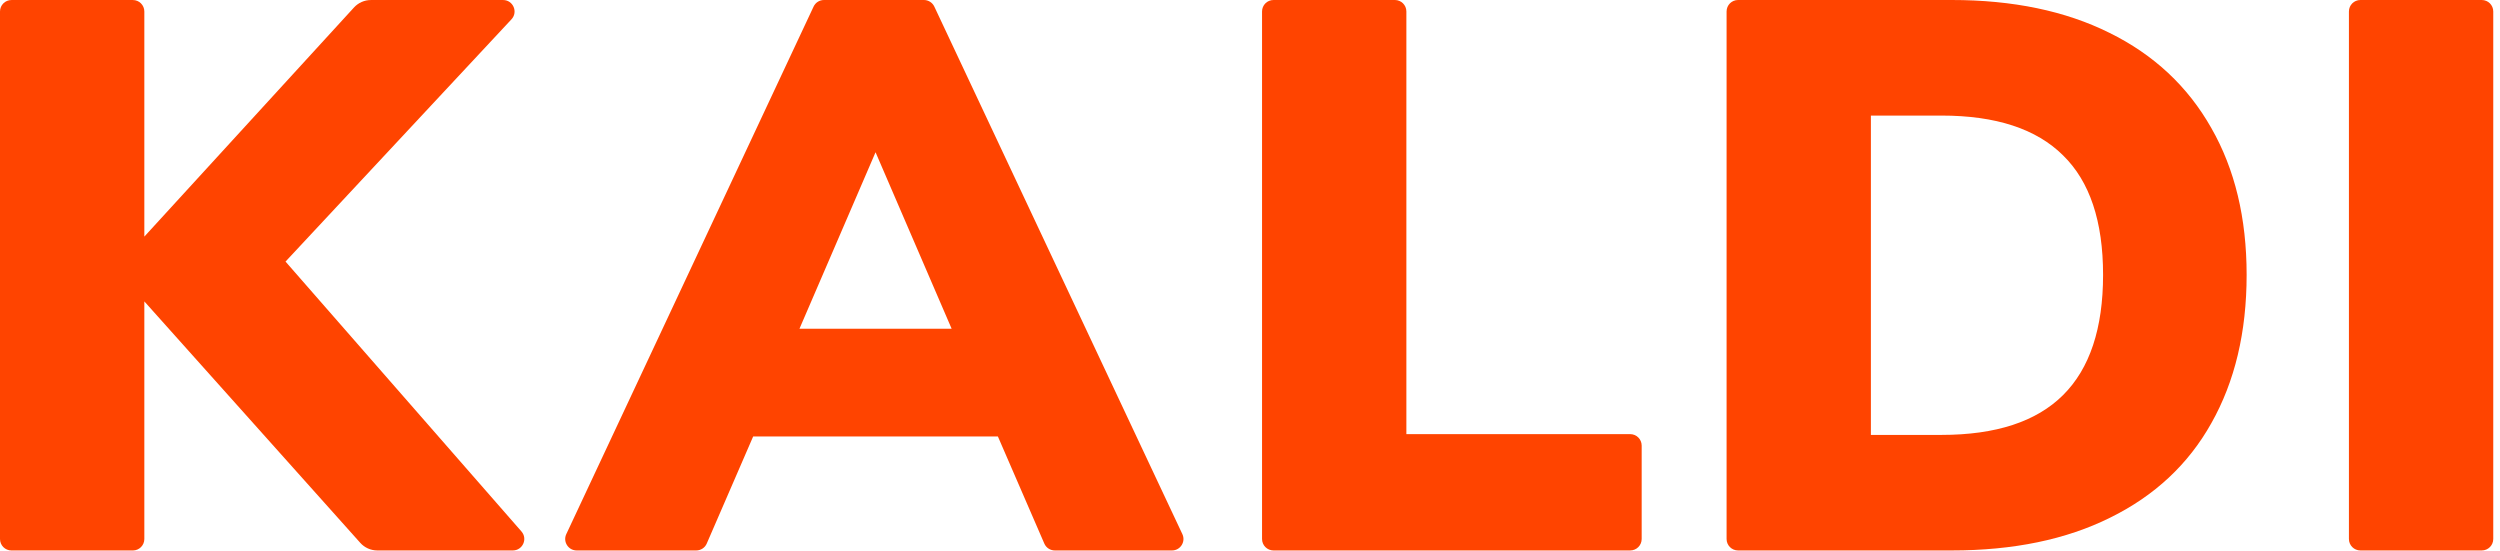
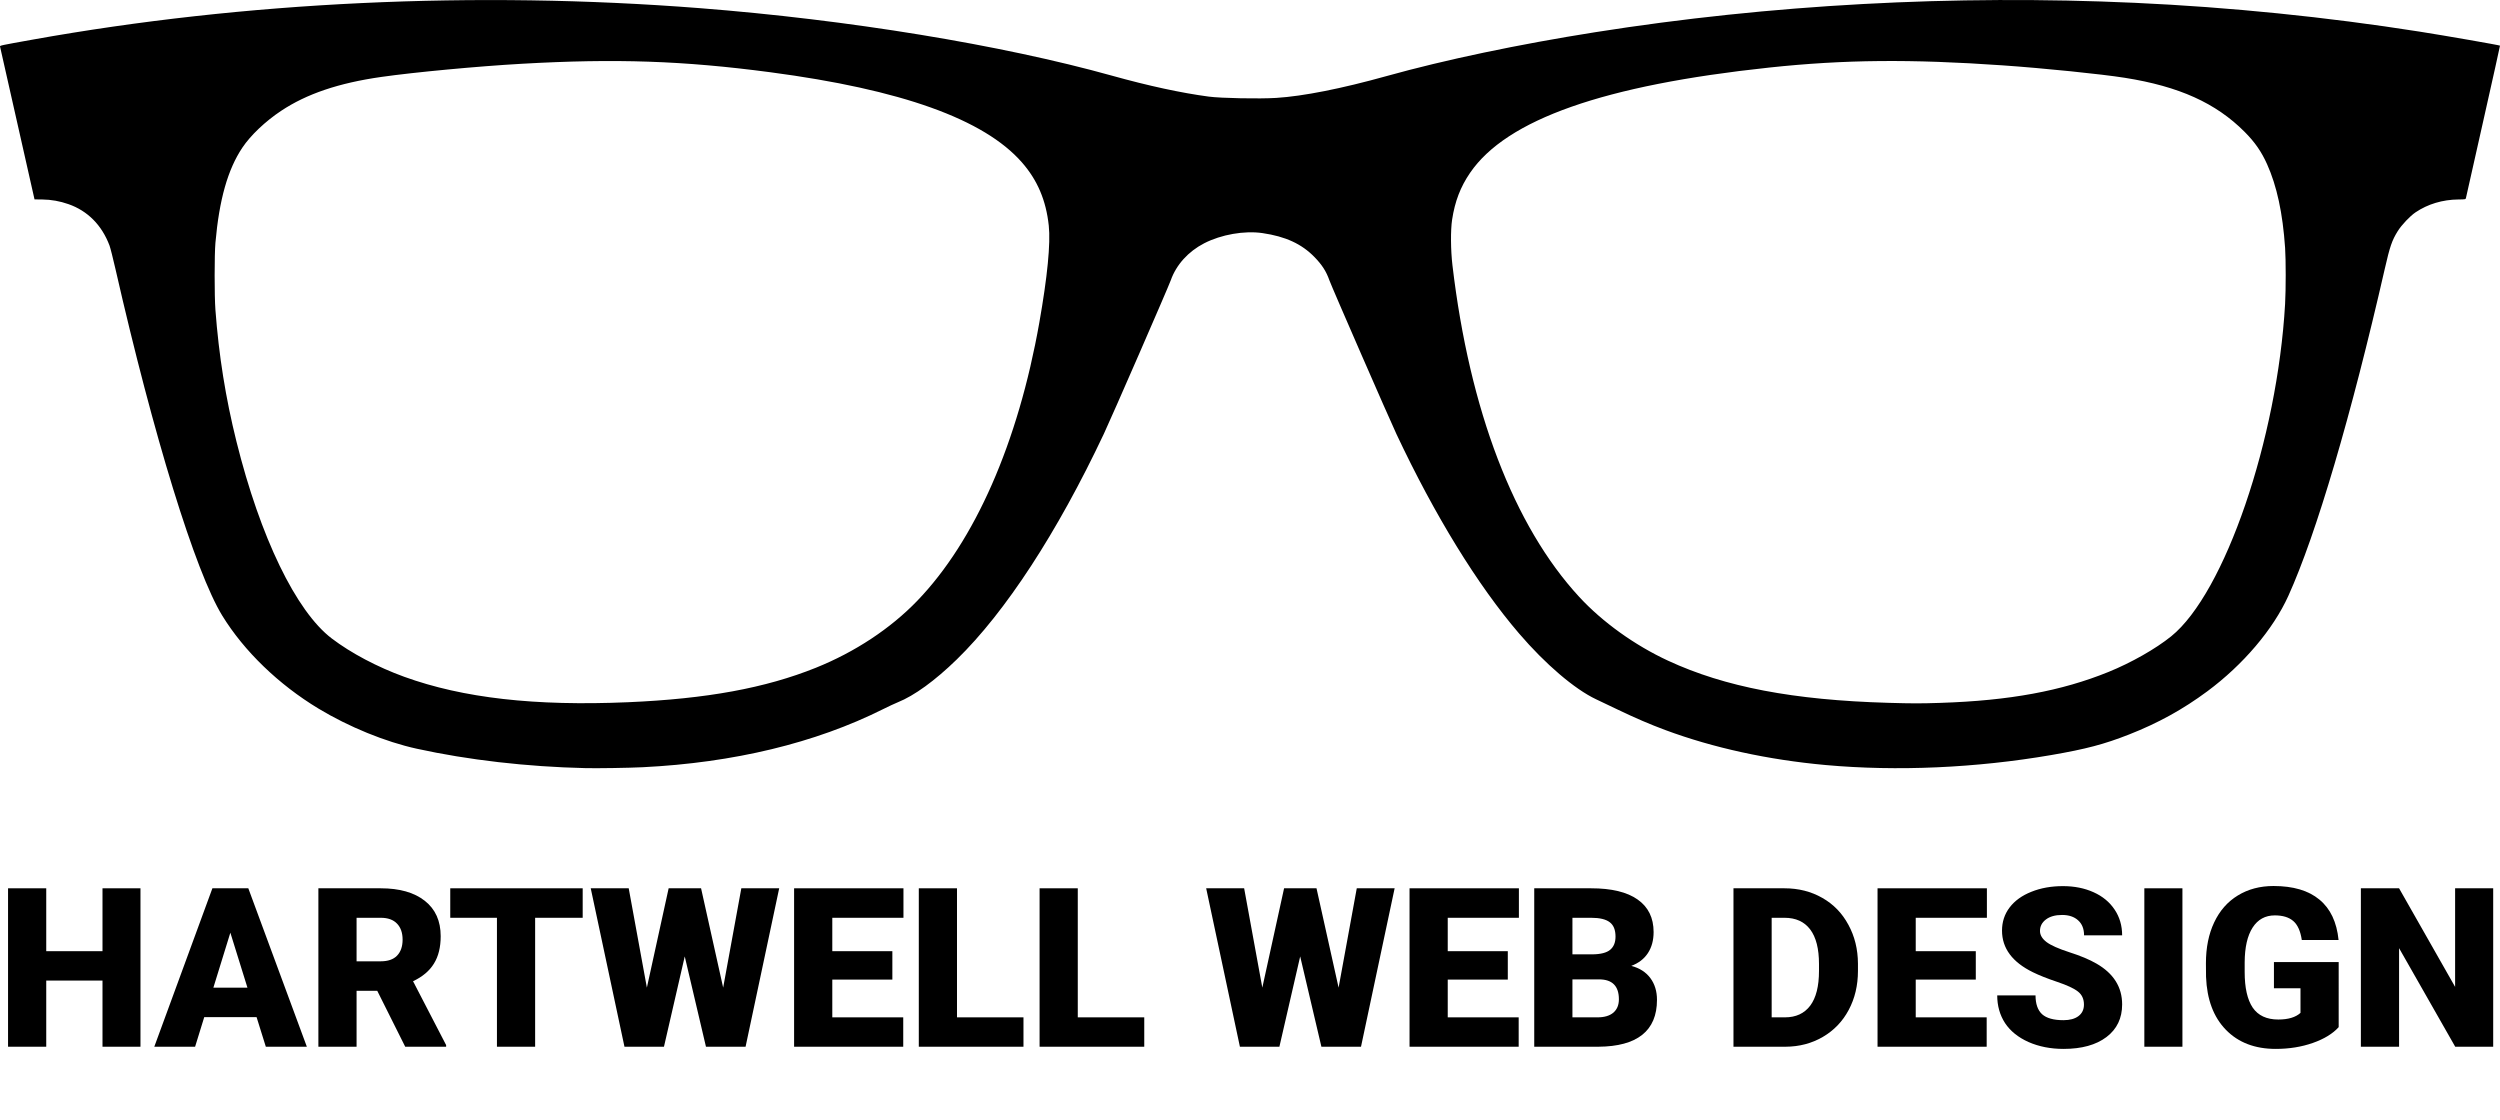
- <svg xmlns="http://www.w3.org/2000/svg" xmlns:xlink="http://www.w3.org/1999/xlink" viewBox="0 0 109 24">
-   <g transform="translate(-1470)">
-     <g style="mix-blend-mode:normal" transform="translate(1470)" fill="#f40">
-       <use xlink:href="#b" style="mix-blend-mode:normal" />
-       <use xlink:href="#c" style="mix-blend-mode:normal" />
-       <use xlink:href="#d" style="mix-blend-mode:normal" />
-       <use xlink:href="#e" style="mix-blend-mode:normal" />
-       <use xlink:href="#f" style="mix-blend-mode:normal" />
+ <svg xmlns="http://www.w3.org/2000/svg" width="4412.605" height="1975.335" viewBox="0 0 1167.502 522.641" version="1.1" id="svg5">
+   <defs id="defs2">
+     <rect x="400.053" y="2094.822" width="7586.458" height="2647.623" id="rect3415" />
+   </defs>
+   <g id="layer1" transform="translate(-77.70749,-400.138)">
+     <g id="g25512" transform="translate(0,145.5523)">
+       <g id="g27515" style="fill:#000000;fill-opacity:1">
+         <path style="fill:#000000;fill-opacity:1;stroke-width:0.292" d="m 351.018,613.297 c -27.195,-0.623 -54.66,-3.785 -78.668,-9.057 -14.673,-3.222 -31.766,-10.2 -45.895,-18.735 -18.644,-11.262 -34.769,-26.838 -44.961,-43.432 -12.551,-20.434 -32.094,-83.861 -49.846,-161.776 -1.146,-5.03 -2.403,-9.993 -2.792,-11.029 -3.594,-9.547 -10.205,-16.216 -19.188,-19.353 -4.029,-1.407 -8.014,-2.117 -12.18,-2.169 l -3.659,-0.041 -8,-35.466 c -4.4,-19.507 -8.049,-35.668 -8.108,-35.915 -0.114,-0.477 0.143,-0.531 15.253,-3.241 98.96,-17.752 206.96,-22.847 311.463,-14.695 69.353,5.411 140.913,17.131 192.573,31.54 17.049,4.755 32.284,8.05 45.184,9.772 5.705,0.761 23.628,1.108 31.526,0.61 12.624,-0.796 30.465,-4.329 51.549,-10.207 27.158,-7.572 61.553,-14.804 97.323,-20.463 81.74,-12.934 167.554,-17.606 252.206,-13.731 44.163,2.022 89.341,6.593 132.817,13.44 11.944,1.881 37.281,6.297 37.595,6.552 0.052,0.041 -3.475,15.881 -7.826,35.207 -4.351,19.326 -7.979,35.467 -8.062,35.868 -0.15,0.726 -0.169,0.73 -3.558,0.765 -7.379,0.072 -14.273,2.144 -19.979,5.993 -2.627,1.772 -6.531,5.897 -8.35,8.821 -2.669,4.291 -3.658,7.169 -6.02,17.511 -15.674,68.623 -31.995,123.975 -45.057,152.808 -7.094,15.661 -21.09,32.143 -37.846,44.567 -11.328,8.4 -22.946,14.811 -36.488,20.135 -11.626,4.57 -20.175,6.83 -36.406,9.623 -35.09,6.037 -72.05,7.673 -105.314,4.66 -26.888,-2.435 -52.55,-8.037 -74.933,-16.358 -7.131,-2.651 -13.719,-5.481 -22.125,-9.504 -4.014,-1.921 -8.6,-4.108 -10.192,-4.86 -10.016,-4.732 -23.674,-16.406 -35.96,-30.735 -19.369,-22.59 -39.317,-55.033 -57.236,-93.086 -3.343,-7.099 -30.292,-68.89 -31.318,-71.809 -1.472,-4.188 -3.416,-7.22 -6.971,-10.874 -5.969,-6.136 -13.53,-9.622 -24.272,-11.189 -8.466,-1.235 -19.271,0.655 -27.247,4.764 -7.439,3.833 -13.061,10.066 -15.604,17.298 -1.113,3.164 -27.747,64.287 -31.229,71.665 -21.75,46.098 -45.934,83.195 -68.701,105.382 -10.124,9.866 -19.855,16.934 -27.545,20.006 -1.284,0.513 -4.422,1.977 -6.972,3.252 -31.491,15.754 -69.702,24.978 -112.126,27.068 -6.591,0.325 -21.14,0.553 -26.855,0.423 z m 19.995,-30.772 c 36.7,-1.58 64.112,-6.609 87.683,-16.085 18.27,-7.345 34.887,-18.318 47.373,-31.281 26.979,-28.01 47.083,-73.827 56.998,-129.892 3.778,-21.366 5.308,-37.041 4.421,-45.308 -1.266,-11.795 -5.278,-21.239 -12.554,-29.546 -17.668,-20.173 -56.288,-34.006 -117.513,-42.093 -40.715,-5.377 -72.09,-6.446 -116.032,-3.952 -20.429,1.159 -50.092,3.937 -65.533,6.137 -19.977,2.846 -34.925,7.903 -46.909,15.871 -7.327,4.872 -14.217,11.417 -18.048,17.146 -6.837,10.224 -10.805,24.235 -12.592,44.464 -0.481,5.445 -0.484,24.835 -0.004,31.234 1.605,21.417 4.753,41.14 9.818,61.513 11.126,44.755 27.848,79.331 44.496,92.003 8.989,6.842 21.384,13.396 33.894,17.921 27.468,9.935 60.982,13.74 104.502,11.867 z m 612.984,0.299 c 32.069,-1.038 56.436,-5.528 78.393,-14.444 10.65,-4.325 22.023,-10.789 29.258,-16.629 24.971,-20.16 49.62,-92.095 53.202,-155.263 0.377,-6.639 0.377,-20.671 -2e-4,-26.166 -1.112,-16.225 -3.834,-28.857 -8.42,-39.07 -2.631,-5.859 -5.735,-10.328 -10.479,-15.085 -13.456,-13.493 -30.605,-21.23 -55.971,-25.252 -10.998,-1.744 -37.553,-4.447 -57.068,-5.81 -42.793,-2.989 -74.027,-2.696 -108.881,1.021 -77.254,8.238 -122.734,24.234 -139.794,49.168 -4.498,6.575 -7.096,13.348 -8.396,21.893 -0.744,4.885 -0.671,14.233 0.164,21.309 7.991,67.687 28.681,121.794 59.212,154.856 10.87,11.77 25.917,22.568 41.525,29.799 26.469,12.262 58.451,18.38 102.751,19.655 11.533,0.332 14.76,0.334 24.504,0.021 z" id="path39" />
+       </g>
+       <g aria-label="HARTWELL WEB DESIGN" id="text2399" style="font-size:104.069px;line-height:1.25;stroke-width:0.265">
+         <path d="M 143.309,743.408 H 125.575 V 712.512 H 99.303 v 30.895 H 81.467 V 669.421 h 17.836 v 29.371 H 125.575 V 669.421 h 17.734 z" style="font-weight:900;font-family:Roboto;-inkscape-font-specification:'Roboto Heavy'" id="path17636" />
+         <path d="m 197.529,729.586 h -24.442 l -4.268,13.822 h -19.056 l 27.135,-73.987 h 16.769 l 27.338,73.987 h -19.157 z m -20.174,-13.771 h 15.905 l -7.978,-25.662 z" style="font-weight:900;font-family:Roboto;-inkscape-font-specification:'Roboto Heavy'" id="path17638" />
+         <path d="m 253.882,717.289 h -9.655 v 26.119 H 226.392 V 669.421 h 29.117 q 13.161,0 20.58,5.844 7.419,5.844 7.419,16.515 0,7.724 -3.151,12.805 -3.1,5.082 -9.756,8.232 l 15.448,29.828 v 0.762 h -19.106 z m -9.655,-13.771 h 11.281 q 5.082,0 7.622,-2.642 2.592,-2.693 2.592,-7.47 0,-4.777 -2.592,-7.47 -2.592,-2.744 -7.622,-2.744 h -11.281 z" style="font-weight:900;font-family:Roboto;-inkscape-font-specification:'Roboto Heavy'" id="path17640" />
+         <path d="m 349.821,683.192 h -22.206 v 60.216 H 309.779 V 683.192 H 287.979 V 669.421 h 61.842 z" style="font-weight:900;font-family:Roboto;-inkscape-font-specification:'Roboto Heavy'" id="path17642" />
+         <path d="m 415.423,715.815 8.486,-46.394 h 17.684 l -15.702,73.987 h -18.497 l -9.909,-42.176 -9.706,42.176 H 369.334 L 353.581,669.421 h 17.734 l 8.486,46.394 10.163,-46.394 h 15.143 z" style="font-weight:900;font-family:Roboto;-inkscape-font-specification:'Roboto Heavy'" id="path17644" />
+         <path d="m 494.44,712.055 h -28.05 v 17.633 h 33.131 v 13.72 H 448.554 V 669.421 h 51.069 v 13.771 h -33.233 v 15.6 h 28.05 z" style="font-weight:900;font-family:Roboto;-inkscape-font-specification:'Roboto Heavy'" id="path17646" />
+         <path d="m 524.624,729.688 h 31.048 v 13.72 H 506.788 V 669.421 h 17.836 z" style="font-weight:900;font-family:Roboto;-inkscape-font-specification:'Roboto Heavy'" id="path17648" />
+         <path d="m 581.029,729.688 h 31.048 v 13.72 H 563.193 V 669.421 h 17.836 z" style="font-weight:900;font-family:Roboto;-inkscape-font-specification:'Roboto Heavy'" id="path17650" />
+         <path d="m 702.832,715.815 8.486,-46.394 h 17.684 l -15.702,73.987 h -18.497 l -9.909,-42.176 -9.706,42.176 H 656.743 L 640.991,669.421 h 17.734 l 8.486,46.394 10.163,-46.394 h 15.143 z" style="font-weight:900;font-family:Roboto;-inkscape-font-specification:'Roboto Heavy'" id="path17652" />
+         <path d="m 781.85,712.055 h -28.05 v 17.633 h 33.131 v 13.72 H 735.964 V 669.421 h 51.069 v 13.771 h -33.233 v 15.6 h 28.05 z" style="font-weight:900;font-family:Roboto;-inkscape-font-specification:'Roboto Heavy'" id="path17654" />
+         <path d="M 794.198,743.408 V 669.421 h 26.576 q 14.279,0 21.698,5.234 7.47,5.234 7.47,15.194 0,5.742 -2.642,9.807 -2.642,4.065 -7.775,5.996 5.793,1.524 8.893,5.691 3.1,4.167 3.1,10.163 0,10.874 -6.911,16.362 -6.86,5.437 -20.377,5.539 z m 17.836,-31.454 v 17.734 h 11.687 q 4.827,0 7.419,-2.185 2.592,-2.236 2.592,-6.25 0,-9.248 -9.198,-9.299 z m 0,-11.687 h 9.299 q 5.844,-0.051 8.334,-2.134 2.49,-2.083 2.49,-6.149 0,-4.675 -2.693,-6.708 -2.693,-2.083 -8.689,-2.083 h -8.74 z" style="font-weight:900;font-family:Roboto;-inkscape-font-specification:'Roboto Heavy'" id="path17656" />
+         <path d="M 887.24,743.408 V 669.421 h 23.832 q 9.807,0 17.633,4.472 7.825,4.421 12.196,12.551 4.421,8.08 4.472,18.141 v 3.405 q 0,10.163 -4.319,18.243 -4.268,8.029 -12.094,12.602 -7.775,4.523 -17.379,4.573 z m 17.836,-60.216 v 46.496 h 6.199 q 7.673,0 11.789,-5.437 4.116,-5.488 4.116,-16.261 v -3.201 q 0,-10.722 -4.116,-16.159 -4.116,-5.437 -11.992,-5.437 z" style="font-weight:900;font-family:Roboto;-inkscape-font-specification:'Roboto Heavy'" id="path17658" />
+         <path d="m 1000.405,712.055 h -28.05 v 17.633 h 33.131 v 13.72 H 954.519 V 669.421 h 51.069 v 13.771 h -33.233 v 15.6 h 28.05 z" style="font-weight:900;font-family:Roboto;-inkscape-font-specification:'Roboto Heavy'" id="path17660" />
+         <path d="m 1050.915,723.743 q 0,-3.913 -2.795,-6.098 -2.744,-2.185 -9.706,-4.523 -6.962,-2.337 -11.383,-4.523 -14.381,-7.063 -14.381,-19.411 0,-6.149 3.557,-10.824 3.608,-4.726 10.163,-7.317 6.555,-2.642 14.736,-2.642 7.978,0 14.279,2.846 6.352,2.846 9.858,8.13 3.506,5.234 3.506,11.992 h -17.785 q 0,-4.523 -2.795,-7.012 -2.744,-2.49 -7.47,-2.49 -4.777,0 -7.571,2.134 -2.744,2.083 -2.744,5.336 0,2.846 3.049,5.183 3.049,2.287 10.722,4.777 7.673,2.439 12.602,5.285 11.992,6.911 11.992,19.056 0,9.706 -7.317,15.244 -7.317,5.539 -20.072,5.539 -8.994,0 -16.312,-3.201 -7.266,-3.252 -10.976,-8.842 -3.659,-5.64 -3.659,-12.958 h 17.887 q 0,5.945 3.049,8.791 3.1,2.795 10.011,2.795 4.421,0 6.962,-1.88 2.592,-1.931 2.592,-5.386 z" style="font-weight:900;font-family:Roboto;-inkscape-font-specification:'Roboto Heavy'" id="path17662" />
+         <path d="M 1096.902,743.408 H 1079.117 V 669.421 h 17.785 z" style="font-weight:900;font-family:Roboto;-inkscape-font-specification:'Roboto Heavy'" id="path17664" />
+         <path d="m 1169.873,734.261 q -4.116,4.573 -12.043,7.368 -7.927,2.795 -17.379,2.795 -14.533,0 -23.222,-8.893 -8.689,-8.893 -9.299,-24.747 l -0.051,-6.403 q 0,-10.925 3.862,-19.056 3.862,-8.181 11.027,-12.551 7.216,-4.421 16.667,-4.421 13.822,0 21.444,6.352 7.673,6.301 8.944,18.852 h -17.175 q -0.915,-6.199 -3.963,-8.842 -3.049,-2.642 -8.639,-2.642 -6.708,0 -10.366,5.691 -3.659,5.691 -3.709,16.261 v 4.472 q 0,11.078 3.76,16.667 3.811,5.539 11.941,5.539 6.962,0 10.366,-3.1 v -11.484 h -12.399 v -12.246 h 30.235 z" style="font-weight:900;font-family:Roboto;-inkscape-font-specification:'Roboto Heavy'" id="path17666" />
+         <path d="m 1242.03,743.408 h -17.734 l -26.221,-46.038 v 46.038 h -17.836 V 669.421 h 17.836 l 26.17,46.038 V 669.421 h 17.785 z" style="font-weight:900;font-family:Roboto;-inkscape-font-specification:'Roboto Heavy'" id="path17668" />
+       </g>
    </g>
+     <text xml:space="preserve" transform="scale(0.2645833)" id="text3413" style="font-style:normal;font-weight:normal;font-size:666.667px;line-height:1.25;font-family:sans-serif;white-space:pre;shape-inside:url(#rect3415);fill:#000000;fill-opacity:1;stroke:none" />
  </g>
-   <defs>
-     <path id="b" d="M22.735 23.171c.283.323.053.829-.376.829h-5.907c-.285 0-.556-.121-.745-.333l-9.414-10.526v10.36c0 .276-.224.5-.5.5h-5.293c-.276 0-.5-.224-.5-.5v-23c0-.276.224-.5.5-.5h5.293c.276 0 .5.224.5.5v9.815l9.141-9.99c.19-.207.457-.325.738-.325h5.762c.437 0 .664.521.366.841l-9.851 10.563 10.287 11.767z" />
-     <path id="c" d="M45.991 24c-.199 0-.38-.118-.459-.301l-2.024-4.669h-10.67l-2.024 4.669c-.079.183-.259.301-.459.301h-5.212c-.366 0-.608-.381-.453-.712l10.782-23c.082-.176.259-.288.453-.288h4.358c.194 0 .37.112.453.287l10.815 23c.156.332-.086.713-.452.713h-5.108zm-11.135-9.668h6.635l-3.317-7.694-3.317 7.694z" />
-     <path id="d" d="M55.525 24c-.276 0-.5-.224-.5-.5v-23c0-.276.224-.5.5-.5h5.293c.276 0 .5.224.5.5v18.428h9.759c.276 0 .5.224.5.5v4.072c0 .276-.224.5-.5.5h-15.552z" />
-     <path id="e" d="M75.279.5c0-.276.224-.5.5-.5h9.315c2.667 0 4.959.477 6.874 1.43 1.938.953 3.42 2.338 4.446 4.153 1.026 1.793 1.539 3.926 1.539 6.4 0 2.496-.513 4.652-1.539 6.468-1.003 1.793-2.474 3.166-4.412 4.119-1.915.953-4.218 1.43-6.908 1.43h-9.315c-.276 0-.5-.224-.5-.5v-23zm9.37 18.462c2.371 0 4.138-.579 5.301-1.736 1.163-1.157 1.744-2.905 1.744-5.242 0-2.338-.581-4.074-1.744-5.209-1.163-1.157-2.93-1.736-5.301-1.736h-3.078v13.923h3.078z" />
-     <path id="f" d="M102.913 24c-.276 0-.5-.224-.5-.5v-23c0-.276.224-.5.5-.5h5.293c.276 0 .5.224.5.5v23c0 .276-.224.5-.5.5h-5.293z" />
-   </defs>
</svg>
